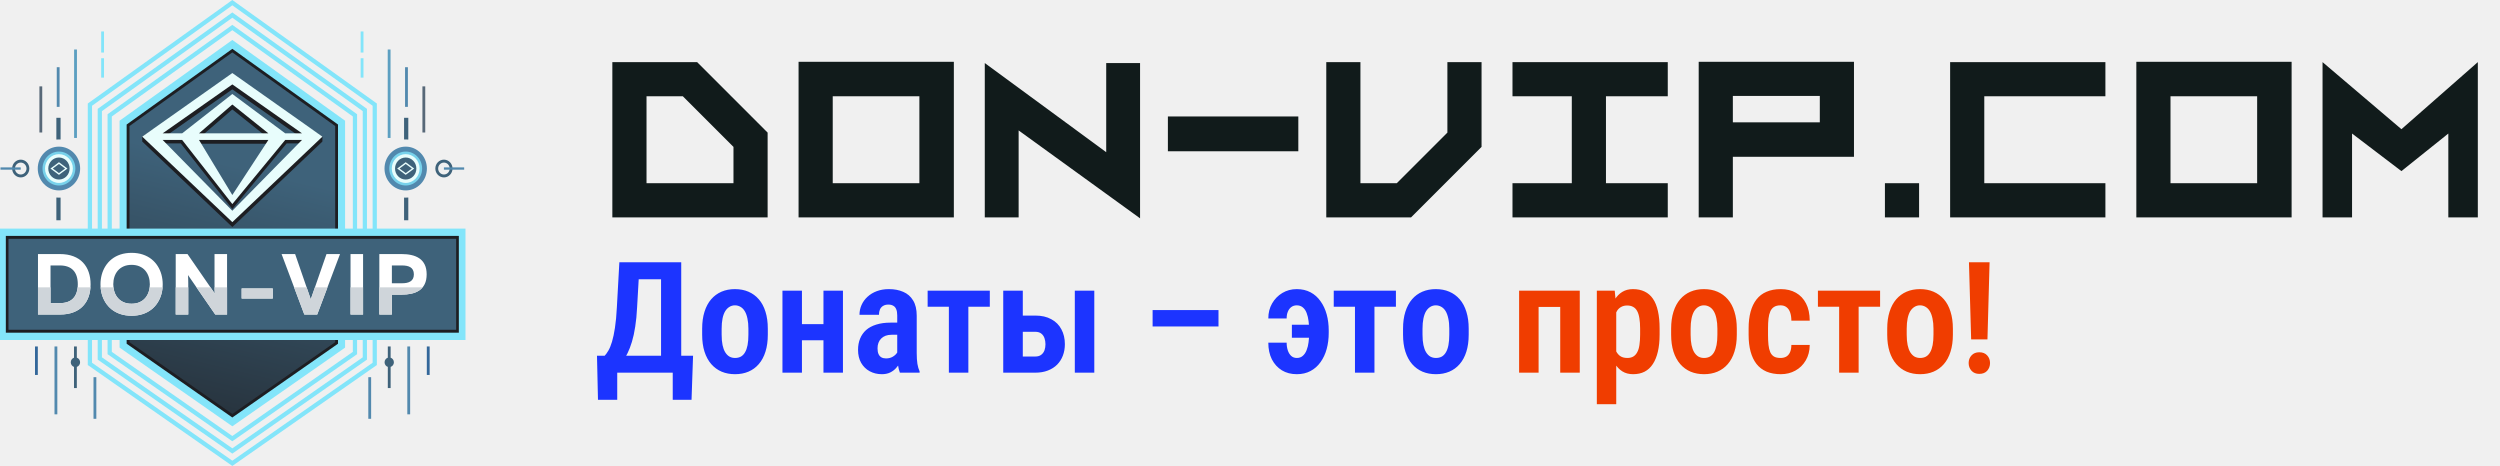
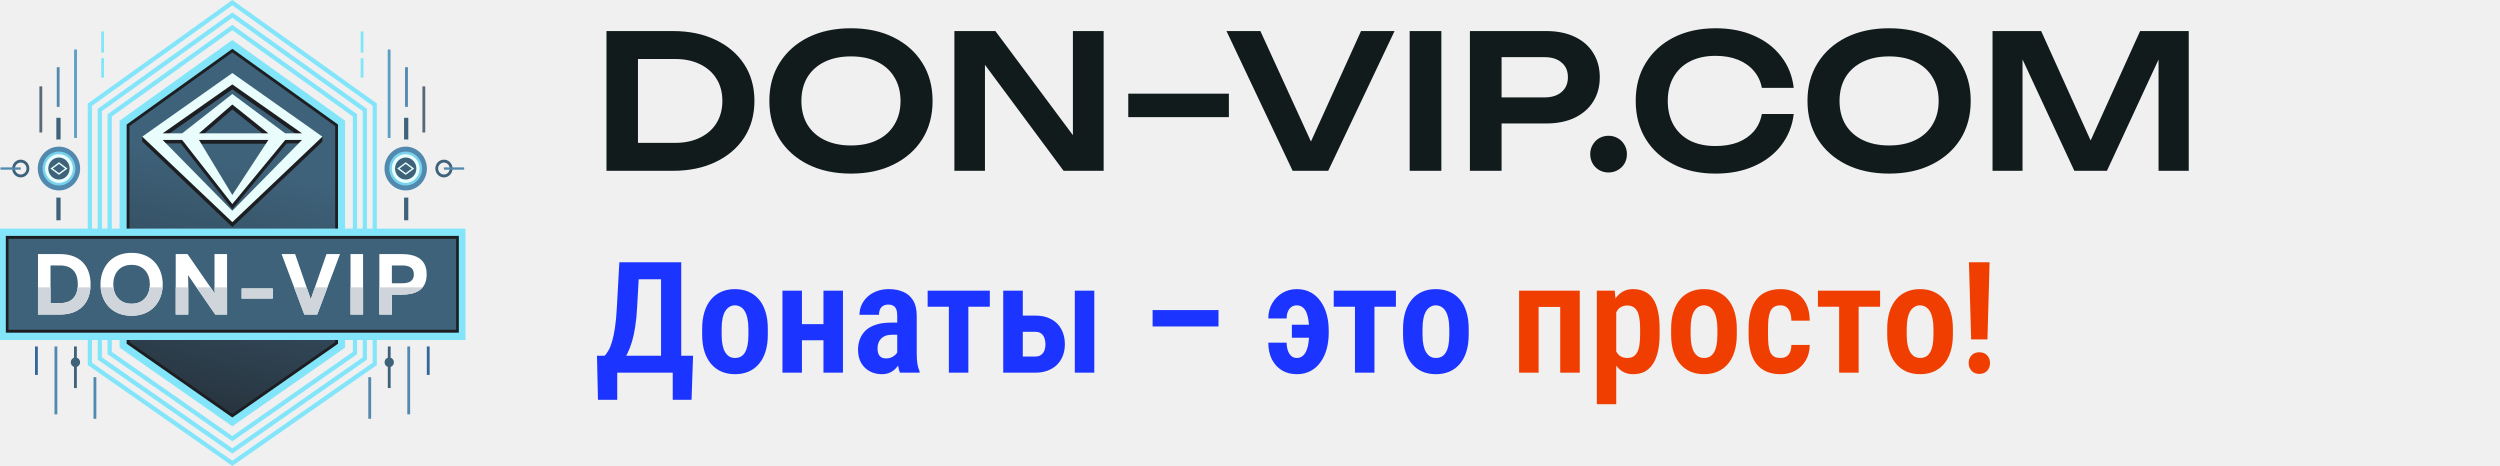
<svg xmlns="http://www.w3.org/2000/svg" width="161" height="30" viewBox="0 0 161 30" fill="none">
-   <g clip-path="url(#clip0_348_35)">
-     <g clip-path="url(#clip1_348_35)">
+   <g clip-path="url(#clip0_71_4684)">
+     <g clip-path="url(#clip1_71_4684)">
      <path fill-rule="evenodd" clip-rule="evenodd" d="M3.796 9.443C4.55 9.443 5.161 10.075 5.161 10.854C5.161 11.632 4.55 12.264 3.796 12.264C3.042 12.264 2.431 11.632 2.431 10.854C2.431 10.075 3.042 9.443 3.796 9.443Z" fill="#5289AE" />
      <path fill-rule="evenodd" clip-rule="evenodd" d="M3.796 9.761C4.38 9.761 4.854 10.25 4.854 10.854C4.854 11.457 4.38 11.946 3.796 11.946C3.212 11.946 2.739 11.457 2.739 10.854C2.739 10.25 3.212 9.761 3.796 9.761Z" fill="#78D2EB" />
-       <path d="M24.27 21.237V22.386V23.434V23.509L24.209 23.551L15.038 29.953L14.962 30.007L14.885 29.953L5.714 23.551L5.653 23.509V23.434V22.386V21.237H5.926V22.386V23.36L14.962 29.667L23.997 23.36V22.386V21.237H24.27Z" fill="url(#paint0_linear_348_35)" />
-       <path d="M5.713 6.623L14.884 0.055L14.962 -0L15.039 0.055L24.211 6.623L24.27 6.666V6.739V7.773V15.38H23.997V7.773V6.812L14.962 0.342L5.926 6.812V7.773V15.38H5.653V7.773V6.739V6.666L5.713 6.623Z" fill="url(#paint1_linear_348_35)" />
-       <path d="M23.633 21.237V22.386V23.085V23.16L23.573 23.201L15.038 29.159L14.962 29.212L14.886 29.159L6.351 23.201L6.291 23.16V23.085V22.386V21.237H6.564V22.386V23.01L14.962 28.872L23.36 23.01V22.386V21.237H23.633Z" fill="url(#paint2_linear_348_35)" />
-       <path d="M6.35 6.968L14.884 0.856L14.962 0.8L15.039 0.856L23.574 6.968L23.633 7.01V7.084V7.773V15.38H23.36V7.773V7.157L14.962 1.142L6.564 7.157V7.773V15.38H6.291V7.773V7.084V7.01L6.35 6.968Z" fill="url(#paint3_linear_348_35)" />
-       <path d="M22.996 21.237V22.386V22.735V22.81L22.936 22.852L15.038 28.365L14.962 28.418L14.886 28.365L6.988 22.852L6.928 22.81V22.735V22.386V21.237H7.201V22.386V22.66L14.962 28.078L22.723 22.66V22.386V21.237H22.996Z" fill="url(#paint4_linear_348_35)" />
-       <path d="M6.987 7.313L14.885 1.656L14.962 1.601L15.039 1.656L22.937 7.313L22.996 7.355V7.428V7.773V15.38H22.723V7.773V7.502L14.962 1.943L7.201 7.502V7.773V15.38H6.928V7.773V7.428L6.928 7.355L6.987 7.313Z" fill="url(#paint5_linear_348_35)" />
-       <path d="M7.701 7.773L14.962 2.573L22.223 7.773C22.223 12.688 22.223 17.471 22.223 22.386L14.962 27.454L7.701 22.386C7.701 17.471 7.701 12.688 7.701 7.773Z" fill="url(#paint6_linear_348_35)" />
+       <path d="M24.27 21.237V22.386V23.434V23.509L24.209 23.551L15.038 29.953L14.962 30.007L14.885 29.953L5.714 23.551L5.653 23.509V23.434V22.386V21.237H5.926V22.386V23.36L14.962 29.667L23.997 23.36V22.386V21.237H24.27Z" fill="url(#paint0_linear_71_4684)" />
+       <path d="M5.713 6.623L14.884 0.055L14.962 -0L15.039 0.055L24.211 6.623L24.27 6.666V6.739V7.773V15.38H23.997V7.773V6.812L14.962 0.342L5.926 6.812V7.773V15.38H5.653V7.773V6.739V6.666L5.713 6.623Z" fill="url(#paint1_linear_71_4684)" />
+       <path d="M23.633 21.237V22.386V23.085V23.16L23.573 23.201L15.038 29.159L14.962 29.212L14.886 29.159L6.351 23.201L6.291 23.16V23.085V22.386V21.237H6.564V22.386V23.01L14.962 28.872L23.36 23.01V22.386V21.237H23.633Z" fill="url(#paint2_linear_71_4684)" />
+       <path d="M6.35 6.968L14.884 0.856L14.962 0.8L15.039 0.856L23.574 6.968L23.633 7.01V7.084V7.773V15.38H23.36V7.773V7.157L14.962 1.142L6.564 7.157V7.773V15.38H6.291V7.773V7.084V7.01L6.35 6.968Z" fill="url(#paint3_linear_71_4684)" />
+       <path d="M22.996 21.237V22.386V22.735V22.81L22.936 22.852L15.038 28.365L14.962 28.418L14.886 28.365L6.988 22.852L6.928 22.81V22.735V22.386V21.237H7.201V22.386V22.66L14.962 28.078L22.723 22.66V22.386V21.237H22.996Z" fill="url(#paint4_linear_71_4684)" />
+       <path d="M6.987 7.313L14.885 1.656L14.962 1.601L15.039 1.656L22.937 7.313L22.996 7.355V7.428V7.773V15.38H22.723V7.773V7.502L14.962 1.943L7.201 7.502V7.773V15.38H6.928V7.773V7.428L6.928 7.355L6.987 7.313Z" fill="url(#paint5_linear_71_4684)" />
+       <path d="M7.701 7.773L14.962 2.573L22.223 7.773C22.223 12.688 22.223 17.471 22.223 22.386L14.962 27.454L7.701 22.386C7.701 17.471 7.701 12.688 7.701 7.773Z" fill="url(#paint6_linear_71_4684)" />
      <path fill-rule="evenodd" clip-rule="evenodd" d="M8.156 8.019C8.156 12.725 8.156 17.43 8.156 22.136L14.962 26.887L21.767 22.136C21.767 17.43 21.767 12.725 21.767 8.019L14.962 3.145L8.156 8.019Z" fill="#1D1E22" />
-       <path d="M8.338 8.118C8.338 12.757 8.338 17.397 8.338 22.036L14.962 26.66L21.586 22.036C21.586 17.397 21.586 12.757 21.586 8.118L14.962 3.374L8.338 8.118Z" fill="url(#paint7_linear_348_35)" />
-       <path d="M-0.054 14.722H29.977V21.895H-0.054V14.722Z" fill="url(#paint8_linear_348_35)" />
+       <path d="M8.338 8.118C8.338 12.757 8.338 17.397 8.338 22.036L14.962 26.66L21.586 22.036C21.586 17.397 21.586 12.757 21.586 8.118L14.962 3.374L8.338 8.118Z" fill="url(#paint7_linear_71_4684)" />
+       <path d="M-0.054 14.722H29.977V21.895H-0.054V14.722Z" fill="url(#paint8_linear_71_4684)" />
      <path fill-rule="evenodd" clip-rule="evenodd" d="M0.375 15.192H29.549V21.425H0.375V15.192Z" fill="#1D1E22" />
-       <path d="M0.546 15.38H29.377V21.237H0.546V15.38Z" fill="url(#paint9_linear_348_35)" />
+       <path d="M0.546 15.38H29.377V21.237H0.546V15.38Z" fill="url(#paint9_linear_71_4684)" />
      <path fill-rule="evenodd" clip-rule="evenodd" d="M3.796 9.927C4.292 9.927 4.693 10.342 4.693 10.854C4.693 11.366 4.292 11.781 3.796 11.781C3.301 11.781 2.899 11.366 2.899 10.854C2.899 10.342 3.301 9.927 3.796 9.927Z" fill="#E8FDFC" />
      <path fill-rule="evenodd" clip-rule="evenodd" d="M3.796 10.144C4.175 10.144 4.483 10.462 4.483 10.854C4.483 11.245 4.175 11.563 3.796 11.563C3.417 11.563 3.109 11.245 3.109 10.854C3.109 10.462 3.417 10.144 3.796 10.144Z" fill="#3E627A" />
      <path fill-rule="evenodd" clip-rule="evenodd" d="M3.247 10.854L3.796 10.446L4.345 10.854L3.796 11.261L3.247 10.854ZM3.4 10.854L3.796 10.56L4.192 10.854L3.796 11.148L3.4 10.854Z" fill="#E8FDFC" />
      <path fill-rule="evenodd" clip-rule="evenodd" d="M3.629 7.585H3.902V8.983C3.867 8.981 3.832 8.98 3.796 8.98C3.74 8.98 3.684 8.982 3.629 8.988V7.585ZM3.902 12.725V14.187H3.629V12.72C3.684 12.725 3.74 12.728 3.796 12.728C3.832 12.728 3.867 12.727 3.902 12.725Z" fill="#3E627A" />
      <path fill-rule="evenodd" clip-rule="evenodd" d="M3.692 22.312V26.683H3.51V22.312H3.692Z" fill="#5289AE" />
      <path fill-rule="evenodd" clip-rule="evenodd" d="M4.948 22.312V23.035C5.07 23.075 5.158 23.193 5.158 23.332C5.158 23.47 5.07 23.588 4.948 23.628V24.993H4.766V23.628C4.645 23.588 4.557 23.47 4.557 23.332C4.557 23.193 4.645 23.075 4.766 23.035V22.312H4.948Z" fill="#3E627A" />
      <path fill-rule="evenodd" clip-rule="evenodd" d="M6.204 24.29V26.971H6.022V24.29H6.204Z" fill="#5289AE" />
      <path fill-rule="evenodd" clip-rule="evenodd" d="M2.436 22.312V24.147H2.254V22.312H2.436Z" fill="#33679A" />
      <path fill-rule="evenodd" clip-rule="evenodd" d="M2.72 5.562V8.533H2.538V5.562H2.72Z" fill="#576878" />
      <path fill-rule="evenodd" clip-rule="evenodd" d="M4.955 3.188V8.885H4.773V3.188H4.955Z" fill="#5C9FC1" />
      <path fill-rule="evenodd" clip-rule="evenodd" d="M6.698 2.026V3.384H6.516V2.026H6.698ZM6.698 3.75V4.998H6.516V3.75H6.698Z" fill="#83E5FA" />
      <path fill-rule="evenodd" clip-rule="evenodd" d="M1.335 10.281C1.488 10.281 1.627 10.346 1.727 10.449C1.827 10.553 1.889 10.696 1.889 10.854C1.889 11.012 1.827 11.155 1.727 11.258C1.627 11.362 1.488 11.426 1.335 11.426C1.182 11.426 1.044 11.362 0.944 11.258C0.843 11.155 0.781 11.012 0.781 10.854C0.781 10.696 0.843 10.553 0.944 10.449C1.044 10.346 1.182 10.281 1.335 10.281ZM1.598 10.582C1.531 10.513 1.438 10.47 1.335 10.47C1.232 10.47 1.139 10.513 1.072 10.582C1.005 10.652 0.963 10.748 0.963 10.854C0.963 10.96 1.005 11.056 1.072 11.125C1.139 11.195 1.232 11.238 1.335 11.238C1.438 11.238 1.531 11.195 1.598 11.125C1.665 11.056 1.707 10.96 1.707 10.854C1.707 10.748 1.665 10.652 1.598 10.582Z" fill="#3E627A" />
      <path fill-rule="evenodd" clip-rule="evenodd" d="M3.837 4.328V6.882H3.655V4.328H3.837Z" fill="#5289AE" />
      <path fill-rule="evenodd" clip-rule="evenodd" d="M2.446 16.361V20.256H3.857C4.192 20.255 4.484 20.206 4.731 20.11C4.98 20.015 5.186 19.88 5.348 19.706C5.511 19.532 5.633 19.326 5.713 19.089C5.794 18.853 5.834 18.592 5.834 18.308C5.834 18.025 5.794 17.764 5.713 17.528C5.633 17.291 5.511 17.085 5.348 16.911C5.186 16.736 4.98 16.602 4.731 16.506C4.484 16.411 4.192 16.362 3.857 16.361H2.446ZM5.01 18.308C5.009 18.709 4.91 19.011 4.714 19.215C4.519 19.419 4.232 19.521 3.857 19.521H3.254V17.095H3.857C4.232 17.095 4.519 17.197 4.714 17.401C4.91 17.605 5.009 17.907 5.01 18.308ZM6.471 18.308C6.471 18.521 6.498 18.727 6.551 18.925C6.605 19.124 6.685 19.308 6.792 19.478C6.899 19.649 7.032 19.798 7.193 19.926C7.353 20.054 7.54 20.153 7.753 20.224C7.968 20.297 8.208 20.333 8.475 20.334C8.743 20.333 8.982 20.297 9.197 20.224C9.41 20.153 9.597 20.054 9.757 19.926C9.918 19.798 10.051 19.649 10.158 19.478C10.265 19.308 10.345 19.124 10.399 18.925C10.452 18.727 10.479 18.521 10.479 18.308C10.479 18.096 10.452 17.89 10.399 17.692C10.345 17.493 10.265 17.309 10.158 17.139C10.051 16.968 9.918 16.819 9.757 16.691C9.597 16.563 9.41 16.464 9.197 16.392C8.982 16.32 8.743 16.284 8.475 16.283C8.208 16.284 7.968 16.32 7.753 16.392C7.54 16.464 7.353 16.563 7.193 16.691C7.032 16.819 6.899 16.968 6.792 17.139C6.685 17.309 6.605 17.493 6.551 17.692C6.498 17.89 6.471 18.096 6.471 18.308ZM9.649 18.308C9.649 18.481 9.625 18.642 9.576 18.793C9.526 18.944 9.453 19.076 9.355 19.191C9.257 19.306 9.135 19.396 8.988 19.461C8.841 19.526 8.671 19.559 8.475 19.56C8.278 19.56 8.106 19.526 7.959 19.461C7.812 19.396 7.689 19.306 7.591 19.191C7.492 19.076 7.418 18.944 7.369 18.793C7.32 18.642 7.295 18.481 7.295 18.308C7.295 18.136 7.32 17.975 7.369 17.824C7.418 17.673 7.492 17.541 7.591 17.425C7.689 17.311 7.812 17.221 7.959 17.156C8.106 17.091 8.278 17.057 8.475 17.056C8.671 17.057 8.841 17.091 8.988 17.156C9.135 17.221 9.257 17.311 9.355 17.425C9.453 17.541 9.526 17.673 9.576 17.824C9.625 17.975 9.649 18.136 9.649 18.308ZM12.124 20.256V18.247C12.124 18.157 12.123 18.066 12.12 17.974C12.117 17.882 12.113 17.795 12.107 17.713L13.863 20.256H14.623V16.361H13.815V18.37C13.815 18.46 13.817 18.55 13.819 18.643C13.822 18.735 13.826 18.822 13.831 18.904L12.075 16.361H11.316V20.256H12.124ZM15.562 18.576V19.227H17.566V18.576H15.562ZM20.428 20.256L21.898 16.361H21.026L20.013 19.277L19.006 16.361H18.134L19.599 20.256H20.428ZM22.574 16.361V20.256H23.382V16.361H22.574ZM24.429 16.361V20.256H25.237V18.976H25.851C26.08 18.977 26.292 18.957 26.489 18.913C26.686 18.87 26.858 18.799 27.005 18.7C27.153 18.601 27.268 18.466 27.351 18.297C27.434 18.129 27.476 17.919 27.477 17.669C27.476 17.418 27.434 17.208 27.351 17.04C27.268 16.871 27.153 16.736 27.005 16.637C26.858 16.538 26.686 16.467 26.489 16.424C26.292 16.38 26.08 16.36 25.851 16.361H24.429ZM26.653 17.669C26.652 17.782 26.632 17.876 26.592 17.951C26.552 18.025 26.497 18.084 26.426 18.126C26.356 18.168 26.274 18.199 26.183 18.217C26.091 18.233 25.993 18.243 25.888 18.242H25.237V17.095H25.888C25.993 17.095 26.091 17.103 26.183 17.12C26.274 17.137 26.356 17.167 26.426 17.209C26.497 17.251 26.552 17.31 26.592 17.384C26.632 17.459 26.652 17.553 26.653 17.669Z" fill="white" />
      <path fill-rule="evenodd" clip-rule="evenodd" d="M2.446 18.506V20.256H3.857C4.192 20.255 4.484 20.206 4.731 20.11C4.98 20.015 5.186 19.881 5.348 19.706C5.511 19.532 5.633 19.326 5.713 19.089C5.775 18.909 5.813 18.714 5.827 18.506H5C4.972 18.81 4.876 19.047 4.714 19.215C4.519 19.419 4.232 19.521 3.857 19.522H3.254V18.506H2.446ZM6.479 18.506C6.491 18.649 6.515 18.789 6.551 18.925C6.605 19.124 6.685 19.308 6.792 19.478C6.899 19.649 7.032 19.798 7.193 19.926C7.353 20.054 7.54 20.153 7.753 20.224C7.968 20.297 8.208 20.333 8.475 20.334C8.743 20.333 8.982 20.297 9.197 20.224C9.41 20.153 9.597 20.054 9.757 19.926C9.918 19.798 10.051 19.649 10.158 19.478C10.265 19.308 10.345 19.124 10.399 18.925C10.435 18.789 10.459 18.649 10.471 18.506H9.638C9.626 18.606 9.606 18.701 9.576 18.793C9.526 18.944 9.453 19.076 9.355 19.191C9.257 19.306 9.135 19.396 8.988 19.461C8.841 19.526 8.671 19.56 8.475 19.561C8.278 19.56 8.106 19.526 7.959 19.461C7.812 19.396 7.689 19.306 7.591 19.191C7.492 19.076 7.418 18.944 7.369 18.793C7.339 18.701 7.318 18.606 7.307 18.506H6.479ZM12.124 20.256V18.506H11.316V20.256H12.124ZM12.655 18.506L13.863 20.256H14.623V18.506H13.816C13.817 18.552 13.818 18.597 13.819 18.643C13.822 18.735 13.826 18.822 13.831 18.904L13.556 18.506H12.655ZM15.562 18.576V19.227H17.566V18.576H15.562ZM20.428 20.256L21.089 18.506H20.281L20.013 19.277L19.747 18.506H18.94L19.599 20.256H20.428ZM22.574 18.506V20.256H23.382V18.506H22.574ZM24.429 18.506V20.256H25.237V18.976H25.851C26.08 18.977 26.292 18.957 26.489 18.913C26.686 18.87 26.858 18.799 27.005 18.7C27.086 18.646 27.157 18.581 27.218 18.506H24.429Z" fill="#CFD5DA" />
      <path fill-rule="evenodd" clip-rule="evenodd" d="M26.127 9.443C25.373 9.443 24.762 10.075 24.762 10.854C24.762 11.632 25.373 12.264 26.127 12.264C26.881 12.264 27.492 11.632 27.492 10.854C27.492 10.075 26.881 9.443 26.127 9.443Z" fill="#5289AE" />
      <path fill-rule="evenodd" clip-rule="evenodd" d="M26.127 9.761C25.543 9.761 25.07 10.25 25.07 10.854C25.07 11.457 25.543 11.946 26.127 11.946C26.711 11.946 27.185 11.457 27.185 10.854C27.185 10.25 26.711 9.761 26.127 9.761Z" fill="#78D2EB" />
      <path fill-rule="evenodd" clip-rule="evenodd" d="M26.127 9.927C25.632 9.927 25.23 10.342 25.23 10.854C25.23 11.366 25.632 11.781 26.127 11.781C26.623 11.781 27.024 11.366 27.024 10.854C27.024 10.342 26.623 9.927 26.127 9.927Z" fill="#E8FDFC" />
      <path fill-rule="evenodd" clip-rule="evenodd" d="M26.127 10.144C25.748 10.144 25.44 10.462 25.44 10.854C25.44 11.245 25.748 11.563 26.127 11.563C26.506 11.563 26.814 11.245 26.814 10.854C26.814 10.462 26.506 10.144 26.127 10.144Z" fill="#3E627A" />
      <path fill-rule="evenodd" clip-rule="evenodd" d="M26.676 10.854L26.127 10.446L25.578 10.854L26.127 11.261L26.676 10.854ZM26.523 10.854L26.127 10.56L25.731 10.854L26.127 11.148L26.523 10.854Z" fill="#E8FDFC" />
      <path fill-rule="evenodd" clip-rule="evenodd" d="M26.295 7.585H26.022V8.983C26.057 8.981 26.092 8.98 26.127 8.98C26.184 8.98 26.24 8.982 26.295 8.988V7.585ZM26.022 12.725V14.187H26.295V12.72C26.24 12.725 26.184 12.728 26.127 12.728C26.092 12.728 26.057 12.727 26.022 12.725Z" fill="#3E627A" />
      <path fill-rule="evenodd" clip-rule="evenodd" d="M26.231 22.312V26.683H26.413V22.312H26.231Z" fill="#5289AE" />
      <path fill-rule="evenodd" clip-rule="evenodd" d="M24.975 22.312V23.035C24.854 23.075 24.766 23.193 24.766 23.332C24.766 23.47 24.854 23.588 24.975 23.628V24.993H25.157V23.628C25.279 23.588 25.367 23.47 25.367 23.332C25.367 23.193 25.279 23.075 25.157 23.035V22.312H24.975Z" fill="#3E627A" />
      <path fill-rule="evenodd" clip-rule="evenodd" d="M23.719 24.29V26.971H23.901V24.29H23.719Z" fill="#5289AE" />
      <path fill-rule="evenodd" clip-rule="evenodd" d="M27.487 22.312V24.147H27.669V22.312H27.487Z" fill="#33679A" />
      <path fill-rule="evenodd" clip-rule="evenodd" d="M27.204 5.562V8.533H27.386V5.562H27.204Z" fill="#576878" />
      <path fill-rule="evenodd" clip-rule="evenodd" d="M24.969 3.188V8.885H25.151V3.188H24.969Z" fill="#5C9FC1" />
      <path fill-rule="evenodd" clip-rule="evenodd" d="M23.226 2.026V3.384H23.408V2.026H23.226ZM23.226 3.75V4.998H23.408V3.75H23.226Z" fill="#83E5FA" />
      <path fill-rule="evenodd" clip-rule="evenodd" d="M28.589 10.47C28.486 10.47 28.393 10.513 28.326 10.582C28.258 10.652 28.217 10.748 28.217 10.854C28.217 10.96 28.258 11.056 28.326 11.125C28.393 11.195 28.486 11.238 28.589 11.238C28.691 11.238 28.784 11.195 28.852 11.125C28.919 11.056 28.96 10.96 28.96 10.854C28.96 10.748 28.919 10.652 28.852 10.582C28.784 10.513 28.691 10.47 28.589 10.47ZM28.197 10.449C28.297 10.346 28.436 10.281 28.589 10.281C28.741 10.281 28.88 10.346 28.98 10.449C29.081 10.553 29.142 10.696 29.142 10.854C29.142 11.012 29.081 11.155 28.98 11.258C28.88 11.362 28.741 11.426 28.589 11.426C28.436 11.426 28.297 11.362 28.197 11.258C28.097 11.155 28.035 11.012 28.035 10.854C28.035 10.696 28.097 10.553 28.197 10.449Z" fill="#3E627A" />
      <path fill-rule="evenodd" clip-rule="evenodd" d="M26.086 4.328V6.882H26.268V4.328H26.086Z" fill="#5289AE" />
      <path fill-rule="evenodd" clip-rule="evenodd" d="M28.588 10.78H29.893V10.927H28.588V10.78Z" fill="#5289AE" />
      <path fill-rule="evenodd" clip-rule="evenodd" d="M0.03 10.78H1.335V10.927H0.03V10.78Z" fill="#5289AE" />
      <path fill-rule="evenodd" clip-rule="evenodd" d="M9.16 9.115L9.16 8.799L14.962 5.02L20.763 8.799V9.115L14.962 14.621L9.16 9.115ZM10.474 8.903H11.73L14.962 6.371L18.368 8.903H19.449L14.962 5.753L10.474 8.903ZM12.815 8.903H17.283L14.962 7.047L12.815 8.903ZM19.54 9.234H18.459L14.962 13.459L11.639 9.234H10.383L14.962 13.889L19.54 9.234ZM17.283 9.258H12.815L14.962 12.876L17.283 9.258Z" fill="#1D1E22" />
-       <path d="M9.16 8.799L14.962 4.704L20.763 8.799L14.962 14.305L9.16 8.799ZM10.474 8.587H11.73L14.962 6.054L18.368 8.587H19.449L14.962 5.436L10.474 8.587ZM12.815 8.587H17.283L14.962 6.731L12.815 8.587ZM19.449 9.012H18.368L14.962 13.142L11.73 9.012H10.474L14.962 13.572L19.449 9.012ZM17.283 9.012H12.815L14.962 12.559L17.283 9.012Z" fill="url(#paint10_linear_348_35)" />
+       <path d="M9.16 8.799L14.962 4.704L20.763 8.799L14.962 14.305L9.16 8.799ZM10.474 8.587H11.73L14.962 6.054L18.368 8.587H19.449L14.962 5.436L10.474 8.587ZM12.815 8.587H17.283L14.962 6.731L12.815 8.587ZM19.449 9.012H18.368L14.962 13.142L11.73 9.012H10.474L14.962 13.572L19.449 9.012ZM17.283 9.012H12.815L14.962 12.559L17.283 9.012Z" fill="url(#paint10_linear_71_4684)" />
    </g>
-     <path d="M49.435 8.54V14H39.435V4H44.895L49.435 8.54ZM43.975 6.2H41.636V11.8H47.236V9.46L43.975 6.2ZM51.428 14V3.98H61.428V14H51.428ZM53.628 6.2V11.8H59.208V6.2H53.628ZM63.42 14V4.06L71.24 9.8V4.06H73.42V14.06L65.6 8.4V14H63.42ZM75.212 9.74V7.5H83.612V9.74H75.212ZM90.872 14H85.412V4H87.612V11.8H89.952L93.212 8.54V4H95.412V9.46L90.872 14ZM97.404 14V11.8H101.224V6.2H97.404V4H107.404V6.2H103.424V11.8H107.404V14H97.404ZM109.396 14V3.98H119.396V10.1H111.596V14H109.396ZM117.196 7.88V6.18H111.596V7.88H117.196ZM121.389 14V11.8H123.589V14H121.389ZM135.588 11.8V14H125.588V4H135.588V6.2H127.788V11.8H135.588ZM137.58 14V3.98H147.58V14H137.58ZM139.78 6.2V11.8H145.36V6.2H139.78ZM151.472 14H149.572V4L154.652 8.32L159.572 4V14H157.672V8.6L154.652 11.02L151.472 8.6V14Z" fill="#111B1B" />
+     <path d="M43.329 2C44.377 2 45.293 2.188 46.077 2.564C46.869 2.94 47.485 3.464 47.925 4.136C48.365 4.808 48.585 5.596 48.585 6.5C48.585 7.396 48.365 8.184 47.925 8.864C47.485 9.536 46.869 10.06 46.077 10.436C45.293 10.812 44.377 11 43.329 11H39.057V2H43.329ZM41.085 10.196L40.053 9.2H43.485C44.093 9.2 44.625 9.088 45.081 8.864C45.545 8.64 45.901 8.324 46.149 7.916C46.397 7.508 46.521 7.036 46.521 6.5C46.521 5.956 46.397 5.484 46.149 5.084C45.901 4.676 45.545 4.36 45.081 4.136C44.625 3.912 44.093 3.8 43.485 3.8H40.053L41.085 2.804V10.196ZM54.802 11.18C53.754 11.18 52.834 10.984 52.042 10.592C51.258 10.2 50.646 9.656 50.206 8.96C49.766 8.256 49.546 7.436 49.546 6.5C49.546 5.564 49.766 4.748 50.206 4.052C50.646 3.348 51.258 2.8 52.042 2.408C52.834 2.016 53.754 1.82 54.802 1.82C55.85 1.82 56.766 2.016 57.55 2.408C58.342 2.8 58.958 3.348 59.398 4.052C59.838 4.748 60.058 5.564 60.058 6.5C60.058 7.436 59.838 8.256 59.398 8.96C58.958 9.656 58.342 10.2 57.55 10.592C56.766 10.984 55.85 11.18 54.802 11.18ZM54.802 9.368C55.458 9.368 56.022 9.252 56.494 9.02C56.974 8.788 57.342 8.456 57.598 8.024C57.862 7.592 57.994 7.084 57.994 6.5C57.994 5.916 57.862 5.408 57.598 4.976C57.342 4.544 56.974 4.212 56.494 3.98C56.022 3.748 55.458 3.632 54.802 3.632C54.154 3.632 53.59 3.748 53.11 3.98C52.63 4.212 52.258 4.544 51.994 4.976C51.738 5.408 51.61 5.916 51.61 6.5C51.61 7.084 51.738 7.592 51.994 8.024C52.258 8.456 52.63 8.788 53.11 9.02C53.59 9.252 54.154 9.368 54.802 9.368ZM69.803 9.656L69.095 9.764V2H71.075V11H68.495L62.735 3.236L63.431 3.128V11H61.463V2H64.103L69.803 9.656ZM72.66 6.032H79.14V7.544H72.66V6.032ZM84.877 10.1H83.978L87.65 2H89.809L85.537 11H83.246L78.986 2H81.169L84.877 10.1ZM90.783 2H92.823V11H90.783V2ZM99.57 2C100.282 2 100.898 2.124 101.418 2.372C101.938 2.62 102.334 2.968 102.606 3.416C102.886 3.864 103.026 4.384 103.026 4.976C103.026 5.568 102.886 6.088 102.606 6.536C102.334 6.976 101.938 7.324 101.418 7.58C100.898 7.828 100.282 7.952 99.57 7.952H95.598V6.272H99.462C99.934 6.272 100.302 6.156 100.566 5.924C100.838 5.692 100.974 5.376 100.974 4.976C100.974 4.568 100.838 4.252 100.566 4.028C100.302 3.796 99.934 3.68 99.462 3.68H95.778L96.702 2.708V11H94.662V2H99.57ZM103.586 11.108C103.37 11.108 103.17 11.056 102.986 10.952C102.81 10.848 102.67 10.708 102.566 10.532C102.462 10.348 102.41 10.148 102.41 9.932C102.41 9.708 102.462 9.508 102.566 9.332C102.67 9.148 102.81 9.004 102.986 8.9C103.17 8.796 103.37 8.744 103.586 8.744C103.81 8.744 104.01 8.796 104.186 8.9C104.37 9.004 104.514 9.148 104.618 9.332C104.722 9.508 104.774 9.708 104.774 9.932C104.774 10.148 104.722 10.348 104.618 10.532C104.514 10.708 104.37 10.848 104.186 10.952C104.01 11.056 103.81 11.108 103.586 11.108ZM115.516 7.34C115.428 8.1 115.16 8.772 114.712 9.356C114.272 9.932 113.688 10.38 112.96 10.7C112.24 11.02 111.416 11.18 110.488 11.18C109.464 11.18 108.564 10.984 107.788 10.592C107.02 10.2 106.42 9.656 105.988 8.96C105.556 8.256 105.34 7.436 105.34 6.5C105.34 5.564 105.556 4.748 105.988 4.052C106.42 3.348 107.02 2.8 107.788 2.408C108.564 2.016 109.464 1.82 110.488 1.82C111.416 1.82 112.24 1.98 112.96 2.3C113.688 2.62 114.272 3.068 114.712 3.644C115.16 4.22 115.428 4.892 115.516 5.66H113.464C113.384 5.236 113.212 4.872 112.948 4.568C112.684 4.256 112.344 4.016 111.928 3.848C111.512 3.68 111.028 3.596 110.476 3.596C109.844 3.596 109.296 3.716 108.832 3.956C108.376 4.188 108.024 4.524 107.776 4.964C107.528 5.396 107.404 5.908 107.404 6.5C107.404 7.092 107.528 7.608 107.776 8.048C108.024 8.48 108.376 8.816 108.832 9.056C109.296 9.288 109.844 9.404 110.476 9.404C111.028 9.404 111.512 9.324 111.928 9.164C112.344 8.996 112.684 8.76 112.948 8.456C113.212 8.144 113.384 7.772 113.464 7.34H115.516ZM121.658 11.18C120.61 11.18 119.69 10.984 118.898 10.592C118.114 10.2 117.502 9.656 117.062 8.96C116.622 8.256 116.402 7.436 116.402 6.5C116.402 5.564 116.622 4.748 117.062 4.052C117.502 3.348 118.114 2.8 118.898 2.408C119.69 2.016 120.61 1.82 121.658 1.82C122.706 1.82 123.622 2.016 124.406 2.408C125.198 2.8 125.814 3.348 126.254 4.052C126.694 4.748 126.914 5.564 126.914 6.5C126.914 7.436 126.694 8.256 126.254 8.96C125.814 9.656 125.198 10.2 124.406 10.592C123.622 10.984 122.706 11.18 121.658 11.18ZM121.658 9.368C122.314 9.368 122.878 9.252 123.35 9.02C123.83 8.788 124.198 8.456 124.454 8.024C124.718 7.592 124.85 7.084 124.85 6.5C124.85 5.916 124.718 5.408 124.454 4.976C124.198 4.544 123.83 4.212 123.35 3.98C122.878 3.748 122.314 3.632 121.658 3.632C121.01 3.632 120.446 3.748 119.966 3.98C119.486 4.212 119.114 4.544 118.85 4.976C118.594 5.408 118.466 5.916 118.466 6.5C118.466 7.084 118.594 7.592 118.85 8.024C119.114 8.456 119.486 8.788 119.966 9.02C120.446 9.252 121.01 9.368 121.658 9.368ZM140.955 2V11H139.011V2.684L139.527 2.72L135.687 11H133.587L129.747 2.744L130.251 2.696V11H128.319V2H131.451L135.075 10.016H134.199L137.823 2H140.955Z" fill="#111B1B" />
    <path d="M43.656 22.911V24H39.408V22.911H43.656ZM39.75 22.911V25.748H38.51L38.446 22.911H39.75ZM44.633 22.911L44.535 25.748H43.324V22.911H44.633ZM42.899 16.891V17.984H40.097V16.891H42.899ZM43.871 16.891V24H42.572V16.891H43.871ZM39.887 16.891H41.195L41.029 19.791C41.007 20.26 40.966 20.676 40.907 21.041C40.852 21.406 40.782 21.728 40.697 22.008C40.613 22.288 40.518 22.534 40.414 22.745C40.313 22.953 40.204 23.136 40.087 23.292C39.97 23.445 39.849 23.58 39.726 23.697C39.602 23.811 39.478 23.912 39.355 24H38.666V22.911H38.94C39.018 22.83 39.097 22.719 39.179 22.579C39.263 22.436 39.342 22.245 39.413 22.008C39.485 21.77 39.548 21.471 39.603 21.109C39.659 20.748 39.7 20.309 39.726 19.791L39.887 16.891ZM45.219 21.554V21.168C45.219 20.755 45.269 20.39 45.37 20.074C45.471 19.755 45.614 19.488 45.8 19.273C45.985 19.059 46.207 18.896 46.464 18.785C46.724 18.674 47.012 18.619 47.328 18.619C47.65 18.619 47.94 18.674 48.197 18.785C48.458 18.896 48.681 19.059 48.866 19.273C49.055 19.488 49.198 19.755 49.296 20.074C49.397 20.39 49.447 20.755 49.447 21.168V21.554C49.447 21.967 49.397 22.332 49.296 22.648C49.198 22.963 49.055 23.23 48.866 23.448C48.681 23.663 48.458 23.826 48.197 23.936C47.94 24.044 47.654 24.098 47.338 24.098C47.022 24.098 46.734 24.044 46.474 23.936C46.217 23.826 45.993 23.663 45.805 23.448C45.616 23.23 45.471 22.963 45.37 22.648C45.269 22.332 45.219 21.967 45.219 21.554ZM46.474 21.168V21.554C46.474 21.811 46.493 22.034 46.532 22.223C46.571 22.408 46.628 22.563 46.703 22.686C46.781 22.81 46.872 22.903 46.977 22.965C47.084 23.023 47.204 23.053 47.338 23.053C47.481 23.053 47.606 23.023 47.714 22.965C47.821 22.903 47.911 22.81 47.982 22.686C48.054 22.563 48.108 22.408 48.144 22.223C48.179 22.034 48.197 21.811 48.197 21.554V21.168C48.197 20.917 48.176 20.698 48.134 20.509C48.095 20.32 48.038 20.164 47.963 20.04C47.888 19.916 47.797 19.824 47.69 19.762C47.582 19.697 47.462 19.664 47.328 19.664C47.198 19.664 47.081 19.697 46.977 19.762C46.872 19.824 46.781 19.916 46.703 20.04C46.628 20.164 46.571 20.32 46.532 20.509C46.493 20.698 46.474 20.917 46.474 21.168ZM53.407 20.875V21.915H51.264V20.875H53.407ZM51.645 18.717V24H50.39V18.717H51.645ZM54.286 18.717V24H53.031V18.717H54.286ZM57.782 22.857V20.318C57.782 20.146 57.759 20.009 57.714 19.908C57.672 19.807 57.608 19.734 57.523 19.689C57.439 19.64 57.335 19.615 57.211 19.615C57.078 19.615 56.965 19.643 56.874 19.698C56.783 19.75 56.715 19.827 56.669 19.928C56.627 20.025 56.605 20.141 56.605 20.274H55.351C55.351 20.053 55.395 19.843 55.482 19.645C55.57 19.446 55.697 19.27 55.863 19.117C56.029 18.961 56.23 18.839 56.464 18.751C56.698 18.663 56.96 18.619 57.25 18.619C57.595 18.619 57.901 18.678 58.168 18.795C58.438 18.909 58.65 19.093 58.803 19.347C58.959 19.597 59.037 19.926 59.037 20.333V22.745C59.037 23.015 59.052 23.245 59.081 23.434C59.114 23.622 59.161 23.784 59.223 23.917V24H57.953C57.898 23.863 57.855 23.691 57.826 23.482C57.797 23.271 57.782 23.062 57.782 22.857ZM57.943 20.777L57.948 21.559H57.421C57.274 21.559 57.144 21.58 57.03 21.622C56.92 21.664 56.825 21.725 56.747 21.803C56.669 21.881 56.61 21.974 56.571 22.081C56.532 22.189 56.513 22.306 56.513 22.433C56.513 22.579 56.534 22.701 56.576 22.799C56.618 22.893 56.68 22.965 56.762 23.014C56.843 23.059 56.942 23.082 57.06 23.082C57.226 23.082 57.369 23.046 57.489 22.975C57.613 22.903 57.706 22.818 57.768 22.721C57.833 22.62 57.857 22.525 57.841 22.438L58.124 22.945C58.092 23.066 58.041 23.193 57.973 23.326C57.904 23.46 57.816 23.585 57.709 23.702C57.605 23.819 57.476 23.915 57.323 23.99C57.173 24.062 56.996 24.098 56.791 24.098C56.501 24.098 56.239 24.034 56.005 23.907C55.774 23.78 55.592 23.601 55.458 23.37C55.325 23.136 55.258 22.856 55.258 22.53C55.258 22.263 55.302 22.023 55.39 21.808C55.477 21.593 55.606 21.409 55.775 21.256C55.948 21.103 56.166 20.986 56.43 20.904C56.693 20.82 57.003 20.777 57.357 20.777H57.943ZM62.362 18.717V24H61.107V18.717H62.362ZM63.744 18.717V19.752H59.74V18.717H63.744ZM65.434 20.323H66.674C67.078 20.323 67.421 20.401 67.704 20.558C67.991 20.711 68.207 20.927 68.353 21.207C68.503 21.484 68.578 21.803 68.578 22.164C68.578 22.428 68.536 22.672 68.451 22.896C68.367 23.121 68.243 23.316 68.08 23.482C67.917 23.645 67.717 23.772 67.48 23.863C67.245 23.954 66.977 24 66.674 24H64.608V18.717H65.868V22.96H66.674C66.833 22.96 66.96 22.922 67.055 22.848C67.152 22.773 67.222 22.677 67.265 22.56C67.307 22.439 67.328 22.311 67.328 22.174C67.328 22.031 67.307 21.899 67.265 21.778C67.222 21.655 67.152 21.555 67.055 21.48C66.96 21.406 66.833 21.368 66.674 21.368H65.434V20.323ZM70.473 18.717V24H69.218V18.717H70.473ZM78.471 19.967V21.026H74.228V19.967H78.471ZM83.51 19.664C83.376 19.664 83.261 19.7 83.163 19.771C83.065 19.843 82.991 19.942 82.939 20.069C82.886 20.193 82.86 20.34 82.86 20.509H81.679C81.679 20.148 81.76 19.825 81.923 19.542C82.086 19.259 82.305 19.034 82.582 18.868C82.859 18.702 83.168 18.619 83.51 18.619C83.845 18.619 84.141 18.688 84.398 18.824C84.656 18.961 84.87 19.153 85.043 19.4C85.219 19.645 85.351 19.928 85.439 20.25C85.526 20.569 85.57 20.912 85.57 21.28V21.436C85.57 21.804 85.526 22.149 85.439 22.472C85.351 22.794 85.219 23.077 85.043 23.321C84.87 23.565 84.656 23.756 84.398 23.893C84.144 24.029 83.85 24.098 83.515 24.098C83.147 24.098 82.826 24.015 82.553 23.849C82.279 23.679 82.064 23.443 81.908 23.141C81.755 22.835 81.679 22.477 81.679 22.066H82.86C82.86 22.249 82.885 22.415 82.934 22.564C82.982 22.711 83.056 22.83 83.153 22.921C83.251 23.009 83.371 23.053 83.515 23.053C83.671 23.053 83.799 23.007 83.9 22.916C84.005 22.825 84.086 22.704 84.144 22.555C84.206 22.402 84.249 22.229 84.272 22.037C84.297 21.842 84.311 21.642 84.311 21.436V21.28C84.311 21.072 84.297 20.872 84.272 20.68C84.249 20.488 84.208 20.315 84.149 20.162C84.091 20.006 84.008 19.884 83.9 19.796C83.796 19.708 83.666 19.664 83.51 19.664ZM84.765 20.914V21.749H83.197V20.914H84.765ZM88.515 18.717V24H87.26V18.717H88.515ZM89.897 18.717V19.752H85.893V18.717H89.897ZM90.356 21.554V21.168C90.356 20.755 90.406 20.39 90.507 20.074C90.608 19.755 90.751 19.488 90.936 19.273C91.122 19.059 91.343 18.896 91.601 18.785C91.861 18.674 92.149 18.619 92.465 18.619C92.787 18.619 93.077 18.674 93.334 18.785C93.594 18.896 93.817 19.059 94.003 19.273C94.192 19.488 94.335 19.755 94.433 20.074C94.534 20.39 94.584 20.755 94.584 21.168V21.554C94.584 21.967 94.534 22.332 94.433 22.648C94.335 22.963 94.192 23.23 94.003 23.448C93.817 23.663 93.594 23.826 93.334 23.936C93.077 24.044 92.79 24.098 92.475 24.098C92.159 24.098 91.871 24.044 91.61 23.936C91.353 23.826 91.13 23.663 90.941 23.448C90.753 23.23 90.608 22.963 90.507 22.648C90.406 22.332 90.356 21.967 90.356 21.554ZM91.61 21.168V21.554C91.61 21.811 91.63 22.034 91.669 22.223C91.708 22.408 91.765 22.563 91.84 22.686C91.918 22.81 92.009 22.903 92.113 22.965C92.221 23.023 92.341 23.053 92.475 23.053C92.618 23.053 92.743 23.023 92.851 22.965C92.958 22.903 93.047 22.81 93.119 22.686C93.191 22.563 93.245 22.408 93.28 22.223C93.316 22.034 93.334 21.811 93.334 21.554V21.168C93.334 20.917 93.313 20.698 93.27 20.509C93.231 20.32 93.174 20.164 93.1 20.04C93.025 19.916 92.934 19.824 92.826 19.762C92.719 19.697 92.598 19.664 92.465 19.664C92.335 19.664 92.217 19.697 92.113 19.762C92.009 19.824 91.918 19.916 91.84 20.04C91.765 20.164 91.708 20.32 91.669 20.509C91.63 20.698 91.61 20.917 91.61 21.168Z" fill="#1C34FF" />
    <path d="M100.775 18.717V19.767H98.778V18.717H100.775ZM99.086 18.717V24H97.831V18.717H99.086ZM101.737 18.717V24H100.478V18.717H101.737ZM104.086 19.732V26.031H102.836V18.717H103.988L104.086 19.732ZM106.879 21.163V21.549C106.879 21.962 106.841 22.327 106.767 22.643C106.695 22.958 106.588 23.225 106.444 23.443C106.301 23.662 106.124 23.826 105.912 23.936C105.701 24.044 105.453 24.098 105.17 24.098C104.903 24.098 104.674 24.037 104.481 23.917C104.289 23.797 104.127 23.627 103.993 23.409C103.86 23.191 103.754 22.936 103.676 22.643C103.598 22.35 103.539 22.032 103.5 21.69V21.095C103.536 20.73 103.591 20.396 103.666 20.094C103.744 19.791 103.85 19.529 103.983 19.308C104.117 19.086 104.28 18.917 104.472 18.8C104.667 18.679 104.896 18.619 105.16 18.619C105.447 18.619 105.697 18.671 105.912 18.775C106.127 18.876 106.306 19.031 106.449 19.239C106.592 19.448 106.7 19.713 106.771 20.035C106.843 20.354 106.879 20.73 106.879 21.163ZM105.624 21.549V21.163C105.624 20.903 105.608 20.678 105.575 20.489C105.546 20.3 105.497 20.146 105.429 20.025C105.364 19.905 105.277 19.817 105.17 19.762C105.066 19.703 104.939 19.674 104.789 19.674C104.646 19.674 104.521 19.703 104.413 19.762C104.306 19.817 104.218 19.897 104.149 20.001C104.081 20.105 104.026 20.23 103.983 20.377C103.944 20.52 103.922 20.68 103.915 20.855V21.935C103.931 22.143 103.969 22.332 104.027 22.501C104.089 22.67 104.182 22.805 104.306 22.906C104.429 23.004 104.594 23.053 104.799 23.053C104.952 23.053 105.08 23.022 105.185 22.96C105.289 22.898 105.373 22.805 105.438 22.682C105.507 22.558 105.554 22.402 105.58 22.213C105.609 22.024 105.624 21.803 105.624 21.549ZM107.621 21.554V21.168C107.621 20.755 107.672 20.39 107.772 20.074C107.873 19.755 108.017 19.488 108.202 19.273C108.388 19.059 108.609 18.896 108.866 18.785C109.127 18.674 109.415 18.619 109.73 18.619C110.053 18.619 110.342 18.674 110.6 18.785C110.86 18.896 111.083 19.059 111.269 19.273C111.457 19.488 111.601 19.755 111.698 20.074C111.799 20.39 111.85 20.755 111.85 21.168V21.554C111.85 21.967 111.799 22.332 111.698 22.648C111.601 22.963 111.457 23.23 111.269 23.448C111.083 23.663 110.86 23.826 110.6 23.936C110.342 24.044 110.056 24.098 109.74 24.098C109.424 24.098 109.136 24.044 108.876 23.936C108.619 23.826 108.396 23.663 108.207 23.448C108.018 23.23 107.873 22.963 107.772 22.648C107.672 22.332 107.621 21.967 107.621 21.554ZM108.876 21.168V21.554C108.876 21.811 108.896 22.034 108.935 22.223C108.974 22.408 109.031 22.563 109.105 22.686C109.184 22.81 109.275 22.903 109.379 22.965C109.486 23.023 109.607 23.053 109.74 23.053C109.883 23.053 110.009 23.023 110.116 22.965C110.224 22.903 110.313 22.81 110.385 22.686C110.456 22.563 110.51 22.408 110.546 22.223C110.582 22.034 110.6 21.811 110.6 21.554V21.168C110.6 20.917 110.578 20.698 110.536 20.509C110.497 20.32 110.44 20.164 110.365 20.04C110.29 19.916 110.199 19.824 110.092 19.762C109.984 19.697 109.864 19.664 109.73 19.664C109.6 19.664 109.483 19.697 109.379 19.762C109.275 19.824 109.184 19.916 109.105 20.04C109.031 20.164 108.974 20.32 108.935 20.509C108.896 20.698 108.876 20.917 108.876 21.168ZM114.667 23.053C114.804 23.053 114.924 23.025 115.028 22.97C115.132 22.911 115.214 22.82 115.272 22.696C115.331 22.573 115.362 22.412 115.365 22.213H116.547C116.544 22.597 116.457 22.931 116.288 23.214C116.122 23.497 115.899 23.715 115.619 23.868C115.342 24.021 115.032 24.098 114.687 24.098C114.335 24.098 114.027 24.042 113.764 23.932C113.503 23.818 113.288 23.653 113.119 23.439C112.95 23.22 112.823 22.955 112.738 22.643C112.654 22.33 112.611 21.974 112.611 21.573V21.144C112.611 20.743 112.654 20.387 112.738 20.074C112.823 19.762 112.95 19.498 113.119 19.283C113.288 19.065 113.503 18.901 113.764 18.79C114.024 18.676 114.33 18.619 114.682 18.619C115.056 18.619 115.382 18.697 115.658 18.854C115.935 19.01 116.151 19.239 116.308 19.542C116.464 19.841 116.544 20.211 116.547 20.65H115.365C115.362 20.436 115.334 20.256 115.282 20.113C115.23 19.967 115.152 19.856 115.048 19.781C114.947 19.703 114.818 19.664 114.662 19.664C114.493 19.664 114.354 19.698 114.247 19.767C114.143 19.832 114.063 19.928 114.008 20.055C113.952 20.182 113.913 20.336 113.891 20.519C113.871 20.701 113.861 20.909 113.861 21.144V21.573C113.861 21.814 113.871 22.027 113.891 22.213C113.91 22.395 113.948 22.55 114.003 22.677C114.058 22.8 114.138 22.895 114.242 22.96C114.35 23.022 114.491 23.053 114.667 23.053ZM119.696 18.717V24H118.441V18.717H119.696ZM121.078 18.717V19.752H117.074V18.717H121.078ZM121.537 21.554V21.168C121.537 20.755 121.588 20.39 121.688 20.074C121.789 19.755 121.933 19.488 122.118 19.273C122.304 19.059 122.525 18.896 122.782 18.785C123.043 18.674 123.331 18.619 123.646 18.619C123.969 18.619 124.258 18.674 124.516 18.785C124.776 18.896 124.999 19.059 125.185 19.273C125.373 19.488 125.517 19.755 125.614 20.074C125.715 20.39 125.766 20.755 125.766 21.168V21.554C125.766 21.967 125.715 22.332 125.614 22.648C125.517 22.963 125.373 23.23 125.185 23.448C124.999 23.663 124.776 23.826 124.516 23.936C124.258 24.044 123.972 24.098 123.656 24.098C123.34 24.098 123.052 24.044 122.792 23.936C122.535 23.826 122.312 23.663 122.123 23.448C121.934 23.23 121.789 22.963 121.688 22.648C121.588 22.332 121.537 21.967 121.537 21.554ZM122.792 21.168V21.554C122.792 21.811 122.812 22.034 122.851 22.223C122.89 22.408 122.947 22.563 123.021 22.686C123.1 22.81 123.191 22.903 123.295 22.965C123.402 23.023 123.523 23.053 123.656 23.053C123.799 23.053 123.925 23.023 124.032 22.965C124.14 22.903 124.229 22.81 124.301 22.686C124.372 22.563 124.426 22.408 124.462 22.223C124.498 22.034 124.516 21.811 124.516 21.554V21.168C124.516 20.917 124.494 20.698 124.452 20.509C124.413 20.32 124.356 20.164 124.281 20.04C124.206 19.916 124.115 19.824 124.008 19.762C123.9 19.697 123.78 19.664 123.646 19.664C123.516 19.664 123.399 19.697 123.295 19.762C123.191 19.824 123.1 19.916 123.021 20.04C122.947 20.164 122.89 20.32 122.851 20.509C122.812 20.698 122.792 20.917 122.792 21.168ZM128.129 16.891L127.992 21.856H126.942L126.801 16.891H128.129ZM126.781 23.38C126.781 23.185 126.843 23.02 126.967 22.887C127.09 22.753 127.257 22.686 127.465 22.686C127.683 22.686 127.852 22.753 127.973 22.887C128.096 23.02 128.158 23.185 128.158 23.38C128.158 23.575 128.096 23.741 127.973 23.878C127.852 24.011 127.683 24.078 127.465 24.078C127.257 24.078 127.09 24.011 126.967 23.878C126.843 23.741 126.781 23.575 126.781 23.38Z" fill="#F03D00" />
  </g>
  <defs>
-     <linearGradient id="paint0_linear_348_35" x1="14.281" y1="-45.257" x2="22.404" y2="-47.812" gradientUnits="userSpaceOnUse">
+     <linearGradient id="paint0_linear_71_4684" x1="14.281" y1="-45.257" x2="22.404" y2="-47.812" gradientUnits="userSpaceOnUse">
      <stop offset="1" stop-color="#83E5FA" />
    </linearGradient>
-     <linearGradient id="paint1_linear_348_35" x1="-37.062" y1="-10.385" x2="-48.611" y2="-20.103" gradientUnits="userSpaceOnUse">
+     <linearGradient id="paint1_linear_71_4684" x1="-37.062" y1="-10.385" x2="-48.611" y2="-20.103" gradientUnits="userSpaceOnUse">
      <stop offset="1" stop-color="#83E5FA" />
    </linearGradient>
-     <linearGradient id="paint2_linear_348_35" x1="14.085" y1="-45.883" x2="21.471" y2="-48.206" gradientUnits="userSpaceOnUse">
+     <linearGradient id="paint2_linear_71_4684" x1="14.085" y1="-45.883" x2="21.471" y2="-48.206" gradientUnits="userSpaceOnUse">
      <stop offset="1" stop-color="#83E5FA" />
    </linearGradient>
-     <linearGradient id="paint3_linear_348_35" x1="-37.979" y1="-9.97" x2="-49.079" y2="-18.986" gradientUnits="userSpaceOnUse">
+     <linearGradient id="paint3_linear_71_4684" x1="-37.979" y1="-9.97" x2="-49.079" y2="-18.986" gradientUnits="userSpaceOnUse">
      <stop offset="1" stop-color="#83E5FA" />
    </linearGradient>
-     <linearGradient id="paint4_linear_348_35" x1="14.412" y1="-46.012" x2="21.096" y2="-47.99" gradientUnits="userSpaceOnUse">
+     <linearGradient id="paint4_linear_71_4684" x1="14.412" y1="-46.012" x2="21.096" y2="-47.99" gradientUnits="userSpaceOnUse">
      <stop offset="1" stop-color="#83E5FA" />
    </linearGradient>
-     <linearGradient id="paint5_linear_348_35" x1="-39.214" y1="-11.37" x2="-49.263" y2="-20.441" gradientUnits="userSpaceOnUse">
+     <linearGradient id="paint5_linear_71_4684" x1="-39.214" y1="-11.37" x2="-49.263" y2="-20.441" gradientUnits="userSpaceOnUse">
      <stop offset="1" stop-color="#83E5FA" />
    </linearGradient>
-     <linearGradient id="paint6_linear_348_35" x1="-21.727" y1="-42.075" x2="-8.001" y2="-62.533" gradientUnits="userSpaceOnUse">
+     <linearGradient id="paint6_linear_71_4684" x1="-21.727" y1="-42.075" x2="-8.001" y2="-62.533" gradientUnits="userSpaceOnUse">
      <stop offset="1" stop-color="#83E5FA" />
    </linearGradient>
-     <linearGradient id="paint7_linear_348_35" x1="3.726" y1="7.952" x2="-1.667" y2="30.564" gradientUnits="userSpaceOnUse">
+     <linearGradient id="paint7_linear_71_4684" x1="3.726" y1="7.952" x2="-1.667" y2="30.564" gradientUnits="userSpaceOnUse">
      <stop stop-color="#3E627A" />
      <stop offset="1" stop-color="#1D1E22" />
    </linearGradient>
-     <linearGradient id="paint8_linear_348_35" x1="-45.3" y1="-17.132" x2="-51.516" y2="-20.331" gradientUnits="userSpaceOnUse">
+     <linearGradient id="paint8_linear_71_4684" x1="-45.3" y1="-17.132" x2="-51.516" y2="-20.331" gradientUnits="userSpaceOnUse">
      <stop offset="1" stop-color="#83E5FA" />
    </linearGradient>
-     <linearGradient id="paint9_linear_348_35" x1="-16.147" y1="18.488" x2="-19.122" y2="23.476" gradientUnits="userSpaceOnUse">
+     <linearGradient id="paint9_linear_71_4684" x1="-16.147" y1="18.488" x2="-19.122" y2="23.476" gradientUnits="userSpaceOnUse">
      <stop stop-color="#3E627A" />
      <stop offset="1" stop-color="#1D1E22" />
    </linearGradient>
-     <linearGradient id="paint10_linear_348_35" x1="-24.279" y1="-43.813" x2="-19.69" y2="-52.167" gradientUnits="userSpaceOnUse">
+     <linearGradient id="paint10_linear_71_4684" x1="-24.279" y1="-43.813" x2="-19.69" y2="-52.167" gradientUnits="userSpaceOnUse">
      <stop offset="1" stop-color="#E8FDFC" />
    </linearGradient>
-     <clipPath id="clip0_348_35">
+     <clipPath id="clip0_71_4684">
      <rect width="161" height="30" fill="white" />
    </clipPath>
-     <clipPath id="clip1_348_35">
+     <clipPath id="clip1_71_4684">
      <rect width="30" height="30" fill="white" />
    </clipPath>
  </defs>
</svg>
